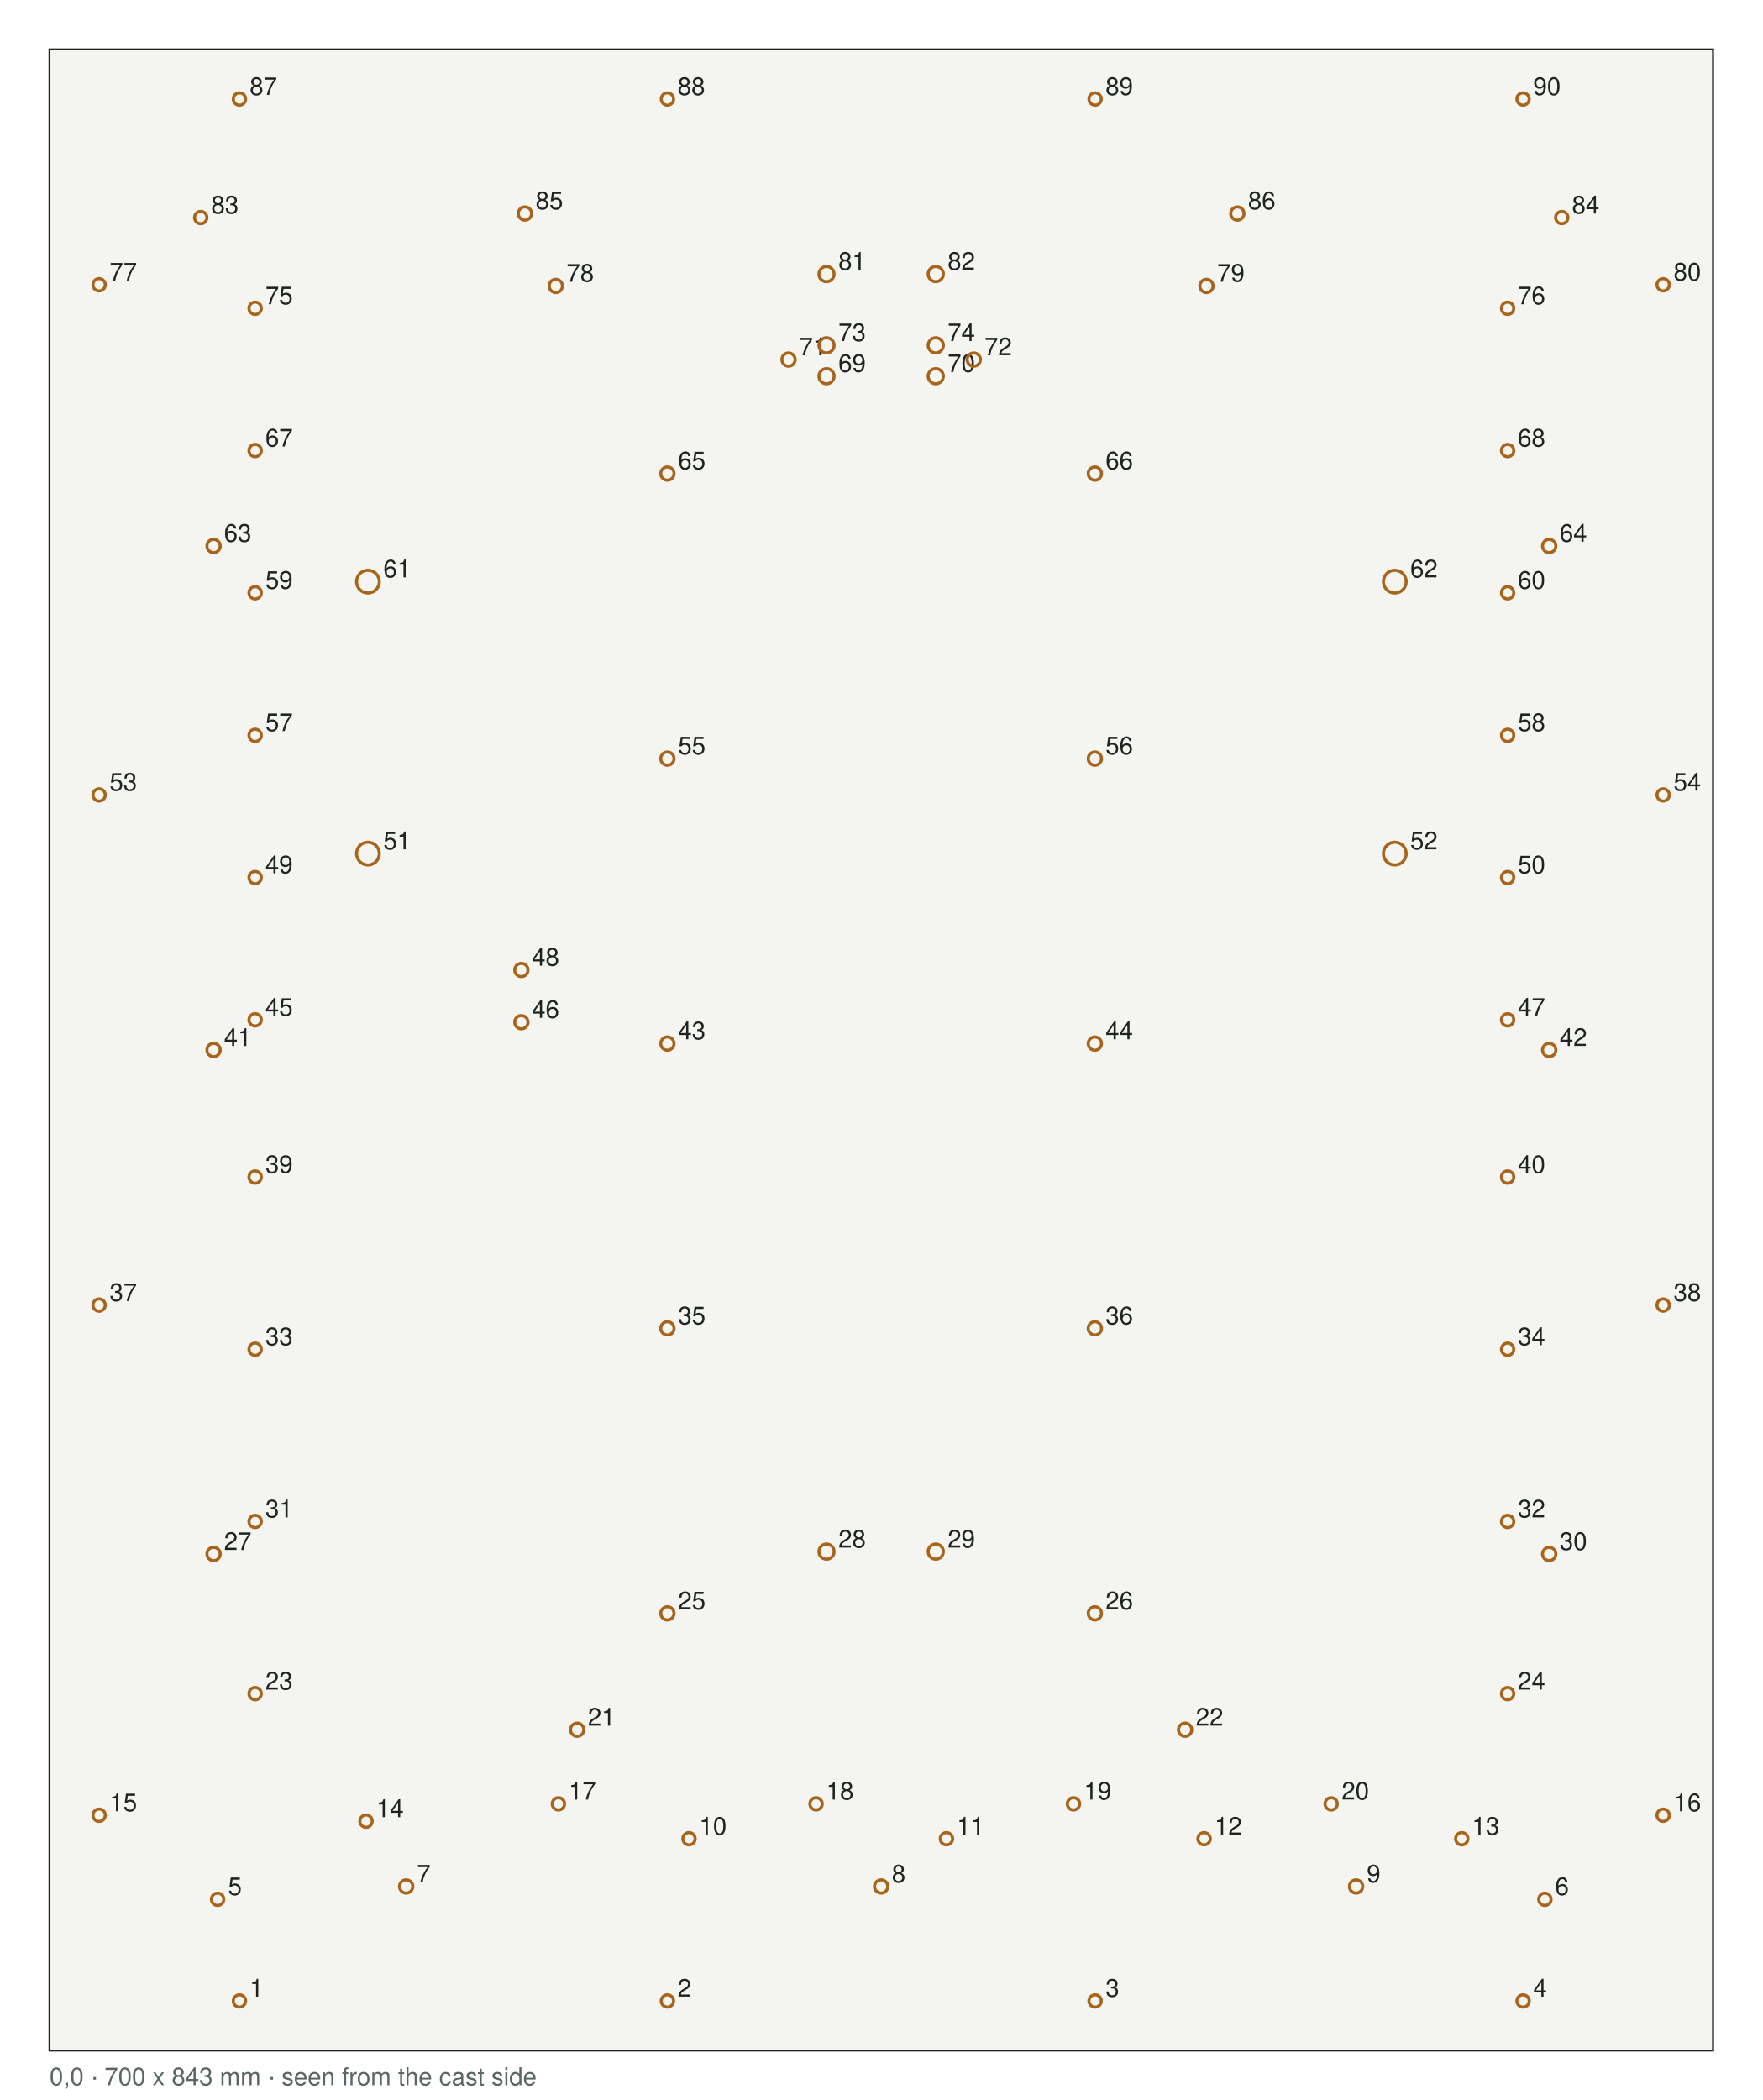
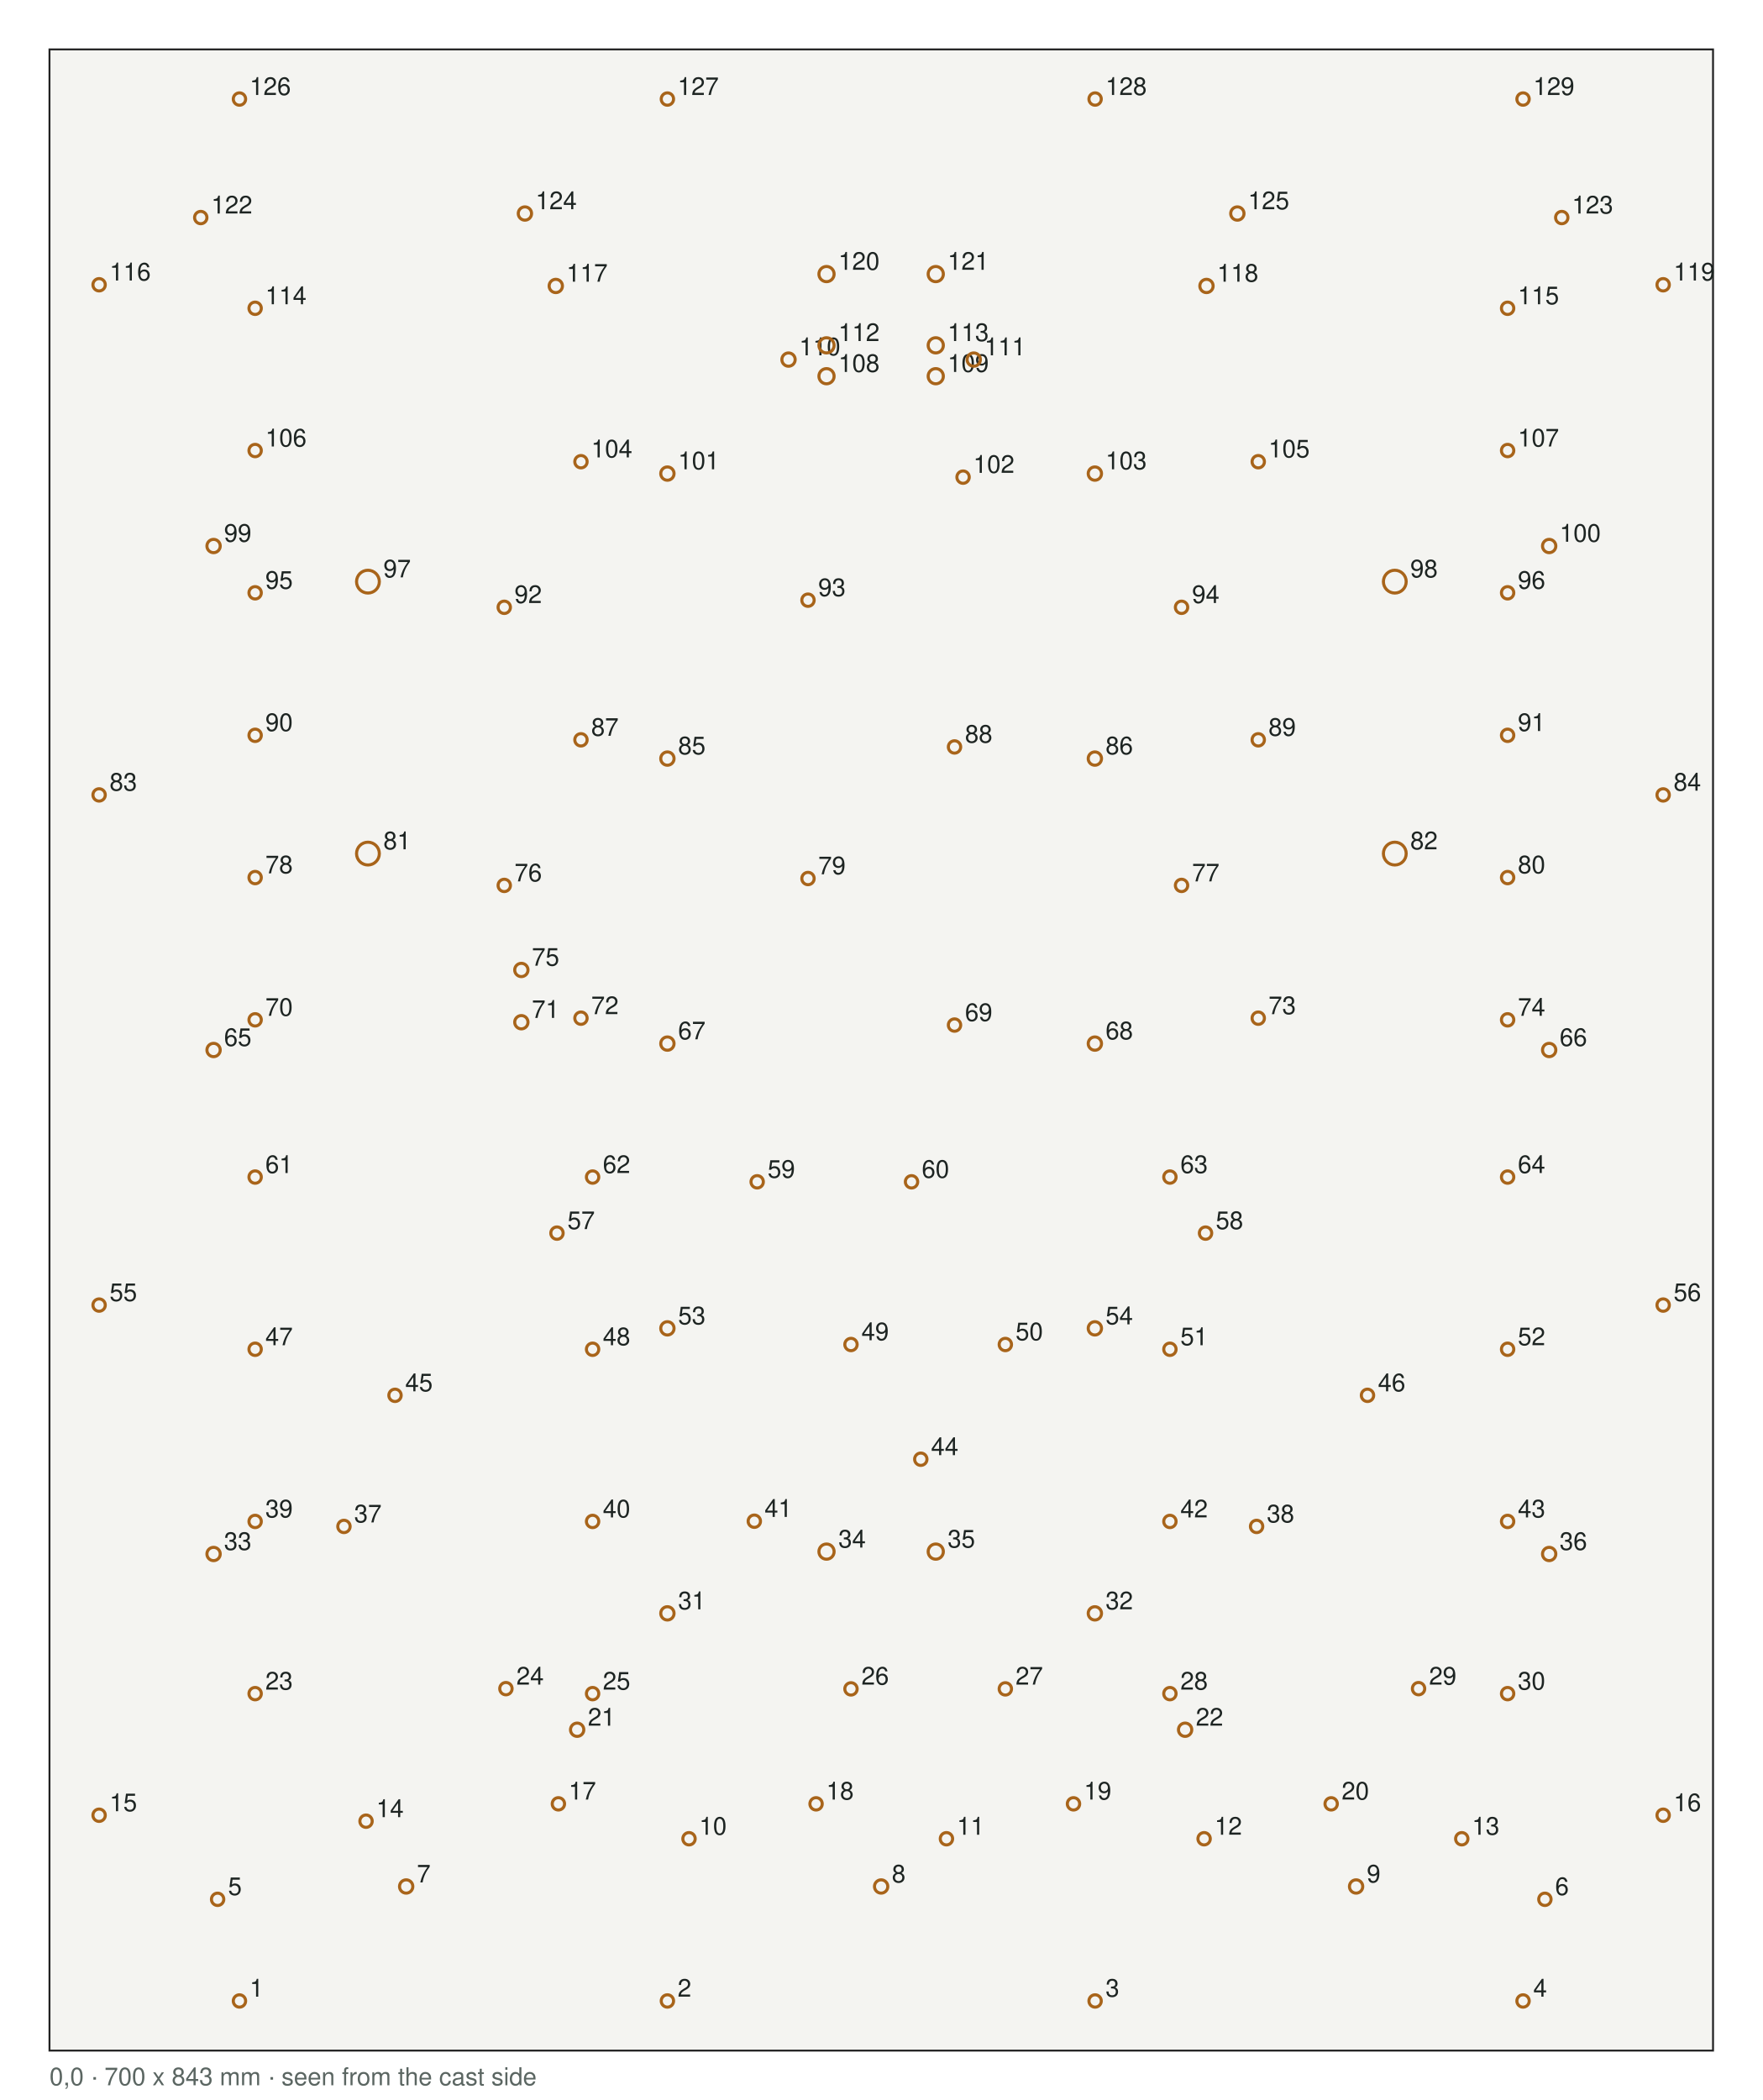
<svg xmlns="http://www.w3.org/2000/svg" viewBox="-20.8 -20.8 742.1 884.2" width="742mm" height="884mm" font-family="Helvetica, Arial, sans-serif">
  <polygon points="0.0,842.6 700.5,842.6 700.5,0.0 0.0,0.0" fill="#f4f4f1" stroke="#222" stroke-width="0.8" />
  <circle cx="80.0" cy="821.7" r="2.6" fill="none" stroke="#a8641a" stroke-width="1.30" />
  <text x="84.3" y="819.9" font-size="10.4" fill="#1d2422">1</text>
  <circle cx="260.2" cy="821.7" r="2.6" fill="none" stroke="#a8641a" stroke-width="1.30" />
  <text x="264.5" y="819.9" font-size="10.4" fill="#1d2422">2</text>
  <circle cx="440.3" cy="821.7" r="2.6" fill="none" stroke="#a8641a" stroke-width="1.30" />
  <text x="444.7" y="819.9" font-size="10.4" fill="#1d2422">3</text>
  <circle cx="620.5" cy="821.7" r="2.6" fill="none" stroke="#a8641a" stroke-width="1.30" />
  <text x="624.8" y="819.9" font-size="10.4" fill="#1d2422">4</text>
  <circle cx="70.8" cy="778.9" r="2.6" fill="none" stroke="#a8641a" stroke-width="1.30" />
  <text x="75.2" y="777.1" font-size="10.4" fill="#1d2422">5</text>
  <circle cx="629.7" cy="778.9" r="2.6" fill="none" stroke="#a8641a" stroke-width="1.30" />
  <text x="634.0" y="777.1" font-size="10.4" fill="#1d2422">6</text>
  <circle cx="150.2" cy="773.5" r="2.8" fill="none" stroke="#a8641a" stroke-width="1.30" />
  <text x="154.7" y="771.8" font-size="10.4" fill="#1d2422">7</text>
  <circle cx="350.2" cy="773.5" r="2.8" fill="none" stroke="#a8641a" stroke-width="1.30" />
  <text x="354.7" y="771.8" font-size="10.4" fill="#1d2422">8</text>
  <circle cx="550.2" cy="773.5" r="2.8" fill="none" stroke="#a8641a" stroke-width="1.30" />
  <text x="554.7" y="771.8" font-size="10.4" fill="#1d2422">9</text>
  <circle cx="269.3" cy="753.4" r="2.6" fill="none" stroke="#a8641a" stroke-width="1.30" />
  <text x="273.6" y="751.7" font-size="10.4" fill="#1d2422">10</text>
  <circle cx="377.7" cy="753.4" r="2.6" fill="none" stroke="#a8641a" stroke-width="1.30" />
  <text x="382.1" y="751.7" font-size="10.4" fill="#1d2422">11</text>
  <circle cx="486.2" cy="753.4" r="2.6" fill="none" stroke="#a8641a" stroke-width="1.30" />
  <text x="490.6" y="751.7" font-size="10.4" fill="#1d2422">12</text>
  <circle cx="594.7" cy="753.4" r="2.6" fill="none" stroke="#a8641a" stroke-width="1.30" />
  <text x="599.0" y="751.7" font-size="10.4" fill="#1d2422">13</text>
  <circle cx="133.3" cy="746.0" r="2.6" fill="none" stroke="#a8641a" stroke-width="1.30" />
  <text x="137.6" y="744.3" font-size="10.4" fill="#1d2422">14</text>
  <circle cx="20.9" cy="743.5" r="2.6" fill="none" stroke="#a8641a" stroke-width="1.30" />
  <text x="25.3" y="741.8" font-size="10.4" fill="#1d2422">15</text>
  <circle cx="679.5" cy="743.5" r="2.6" fill="none" stroke="#a8641a" stroke-width="1.30" />
  <text x="683.9" y="741.8" font-size="10.4" fill="#1d2422">16</text>
  <circle cx="214.3" cy="738.7" r="2.6" fill="none" stroke="#a8641a" stroke-width="1.30" />
  <text x="218.6" y="736.9" font-size="10.4" fill="#1d2422">17</text>
  <circle cx="322.8" cy="738.7" r="2.6" fill="none" stroke="#a8641a" stroke-width="1.30" />
  <text x="327.1" y="736.9" font-size="10.4" fill="#1d2422">18</text>
  <circle cx="431.2" cy="738.7" r="2.6" fill="none" stroke="#a8641a" stroke-width="1.30" />
  <text x="435.6" y="736.9" font-size="10.4" fill="#1d2422">19</text>
  <circle cx="539.7" cy="738.7" r="2.6" fill="none" stroke="#a8641a" stroke-width="1.30" />
  <text x="544.1" y="736.9" font-size="10.4" fill="#1d2422">20</text>
  <circle cx="222.2" cy="707.5" r="2.8" fill="none" stroke="#a8641a" stroke-width="1.30" />
  <text x="226.7" y="705.8" font-size="10.4" fill="#1d2422">21</text>
  <circle cx="478.2" cy="707.5" r="2.8" fill="none" stroke="#a8641a" stroke-width="1.30" />
  <text x="482.7" y="705.8" font-size="10.4" fill="#1d2422">22</text>
  <circle cx="86.6" cy="692.3" r="2.6" fill="none" stroke="#a8641a" stroke-width="1.30" />
  <text x="90.9" y="690.6" font-size="10.4" fill="#1d2422">23</text>
+   <circle cx="192.2" cy="690.2" r="2.6" fill="none" stroke="#a8641a" stroke-width="1.30" />
+   <text x="196.6" y="688.5" font-size="10.4" fill="#1d2422">24</text>
+   <circle cx="228.7" cy="692.3" r="2.6" fill="none" stroke="#a8641a" stroke-width="1.30" />
+   <text x="233.0" y="690.6" font-size="10.4" fill="#1d2422">25</text>
+   <circle cx="337.5" cy="690.3" r="2.6" fill="none" stroke="#a8641a" stroke-width="1.30" />
+   <text x="341.9" y="688.5" font-size="10.4" fill="#1d2422">26</text>
+   <circle cx="402.5" cy="690.3" r="2.6" fill="none" stroke="#a8641a" stroke-width="1.30" />
+   <text x="406.8" y="688.5" font-size="10.4" fill="#1d2422">27</text>
+   <circle cx="471.8" cy="692.3" r="2.6" fill="none" stroke="#a8641a" stroke-width="1.30" />
+   <text x="476.2" y="690.6" font-size="10.4" fill="#1d2422">28</text>
+   <circle cx="576.5" cy="690.2" r="2.6" fill="none" stroke="#a8641a" stroke-width="1.30" />
+   <text x="580.9" y="688.5" font-size="10.4" fill="#1d2422">29</text>
  <circle cx="614.0" cy="692.3" r="2.6" fill="none" stroke="#a8641a" stroke-width="1.30" />
-   <text x="618.3" y="690.6" font-size="10.4" fill="#1d2422">24</text>
+   <text x="618.3" y="690.6" font-size="10.4" fill="#1d2422">30</text>
  <circle cx="260.2" cy="658.5" r="2.8" fill="none" stroke="#a8641a" stroke-width="1.30" />
-   <text x="264.7" y="656.8" font-size="10.4" fill="#1d2422">25</text>
+   <text x="264.7" y="656.8" font-size="10.4" fill="#1d2422">31</text>
  <circle cx="440.2" cy="658.5" r="2.8" fill="none" stroke="#a8641a" stroke-width="1.30" />
-   <text x="444.7" y="656.8" font-size="10.4" fill="#1d2422">26</text>
+   <text x="444.7" y="656.8" font-size="10.4" fill="#1d2422">32</text>
  <circle cx="69.1" cy="633.5" r="2.8" fill="none" stroke="#a8641a" stroke-width="1.30" />
-   <text x="73.5" y="631.8" font-size="10.4" fill="#1d2422">27</text>
+   <text x="73.5" y="631.8" font-size="10.4" fill="#1d2422">33</text>
  <circle cx="327.2" cy="632.5" r="3.2" fill="none" stroke="#a8641a" stroke-width="1.30" />
-   <text x="332.2" y="630.8" font-size="10.4" fill="#1d2422">28</text>
+   <text x="332.2" y="630.8" font-size="10.4" fill="#1d2422">34</text>
  <circle cx="373.2" cy="632.5" r="3.2" fill="none" stroke="#a8641a" stroke-width="1.30" />
-   <text x="378.2" y="630.8" font-size="10.4" fill="#1d2422">29</text>
+   <text x="378.2" y="630.8" font-size="10.4" fill="#1d2422">35</text>
  <circle cx="631.5" cy="633.5" r="2.8" fill="none" stroke="#a8641a" stroke-width="1.30" />
-   <text x="635.9" y="631.8" font-size="10.4" fill="#1d2422">30</text>
+   <text x="635.9" y="631.8" font-size="10.4" fill="#1d2422">36</text>
+   <circle cx="124.0" cy="621.9" r="2.6" fill="none" stroke="#a8641a" stroke-width="1.30" />
+   <text x="128.3" y="620.2" font-size="10.4" fill="#1d2422">37</text>
+   <circle cx="508.3" cy="621.9" r="2.6" fill="none" stroke="#a8641a" stroke-width="1.30" />
+   <text x="512.6" y="620.2" font-size="10.4" fill="#1d2422">38</text>
  <circle cx="86.6" cy="619.8" r="2.6" fill="none" stroke="#a8641a" stroke-width="1.30" />
-   <text x="90.9" y="618.1" font-size="10.4" fill="#1d2422">31</text>
+   <text x="90.9" y="618.1" font-size="10.4" fill="#1d2422">39</text>
+   <circle cx="228.7" cy="619.8" r="2.6" fill="none" stroke="#a8641a" stroke-width="1.30" />
+   <text x="233.0" y="618.1" font-size="10.4" fill="#1d2422">40</text>
+   <circle cx="296.8" cy="619.7" r="2.6" fill="none" stroke="#a8641a" stroke-width="1.30" />
+   <text x="301.1" y="617.9" font-size="10.4" fill="#1d2422">41</text>
+   <circle cx="471.8" cy="619.8" r="2.6" fill="none" stroke="#a8641a" stroke-width="1.30" />
+   <text x="476.2" y="618.1" font-size="10.4" fill="#1d2422">42</text>
  <circle cx="614.0" cy="619.8" r="2.6" fill="none" stroke="#a8641a" stroke-width="1.30" />
-   <text x="618.3" y="618.1" font-size="10.4" fill="#1d2422">32</text>
+   <text x="618.3" y="618.1" font-size="10.4" fill="#1d2422">43</text>
+   <circle cx="366.9" cy="593.6" r="2.6" fill="none" stroke="#a8641a" stroke-width="1.30" />
+   <text x="371.2" y="591.9" font-size="10.4" fill="#1d2422">44</text>
+   <circle cx="145.5" cy="566.7" r="2.6" fill="none" stroke="#a8641a" stroke-width="1.30" />
+   <text x="149.8" y="565.0" font-size="10.4" fill="#1d2422">45</text>
+   <circle cx="555.0" cy="566.7" r="2.6" fill="none" stroke="#a8641a" stroke-width="1.30" />
+   <text x="559.4" y="565.0" font-size="10.4" fill="#1d2422">46</text>
  <circle cx="86.6" cy="547.3" r="2.6" fill="none" stroke="#a8641a" stroke-width="1.30" />
-   <text x="90.9" y="545.6" font-size="10.4" fill="#1d2422">33</text>
+   <text x="90.9" y="545.6" font-size="10.4" fill="#1d2422">47</text>
+   <circle cx="228.7" cy="547.3" r="2.6" fill="none" stroke="#a8641a" stroke-width="1.30" />
+   <text x="233.0" y="545.6" font-size="10.4" fill="#1d2422">48</text>
+   <circle cx="337.5" cy="545.3" r="2.6" fill="none" stroke="#a8641a" stroke-width="1.30" />
+   <text x="341.9" y="543.5" font-size="10.4" fill="#1d2422">49</text>
+   <circle cx="402.5" cy="545.3" r="2.6" fill="none" stroke="#a8641a" stroke-width="1.30" />
+   <text x="406.8" y="543.5" font-size="10.4" fill="#1d2422">50</text>
+   <circle cx="471.8" cy="547.3" r="2.6" fill="none" stroke="#a8641a" stroke-width="1.30" />
+   <text x="476.2" y="545.6" font-size="10.4" fill="#1d2422">51</text>
  <circle cx="614.0" cy="547.3" r="2.6" fill="none" stroke="#a8641a" stroke-width="1.30" />
-   <text x="618.3" y="545.6" font-size="10.4" fill="#1d2422">34</text>
+   <text x="618.3" y="545.6" font-size="10.4" fill="#1d2422">52</text>
  <circle cx="260.2" cy="538.5" r="2.8" fill="none" stroke="#a8641a" stroke-width="1.30" />
-   <text x="264.7" y="536.8" font-size="10.4" fill="#1d2422">35</text>
+   <text x="264.7" y="536.8" font-size="10.4" fill="#1d2422">53</text>
  <circle cx="440.2" cy="538.5" r="2.8" fill="none" stroke="#a8641a" stroke-width="1.30" />
-   <text x="444.7" y="536.8" font-size="10.4" fill="#1d2422">36</text>
+   <text x="444.7" y="536.8" font-size="10.4" fill="#1d2422">54</text>
  <circle cx="20.9" cy="528.7" r="2.6" fill="none" stroke="#a8641a" stroke-width="1.30" />
-   <text x="25.3" y="527.0" font-size="10.4" fill="#1d2422">37</text>
+   <text x="25.3" y="527.0" font-size="10.4" fill="#1d2422">55</text>
  <circle cx="679.5" cy="528.7" r="2.6" fill="none" stroke="#a8641a" stroke-width="1.30" />
-   <text x="683.9" y="527.0" font-size="10.4" fill="#1d2422">38</text>
+   <text x="683.9" y="527.0" font-size="10.4" fill="#1d2422">56</text>
+   <circle cx="213.7" cy="498.4" r="2.6" fill="none" stroke="#a8641a" stroke-width="1.30" />
+   <text x="218.1" y="496.7" font-size="10.4" fill="#1d2422">57</text>
+   <circle cx="486.8" cy="498.4" r="2.6" fill="none" stroke="#a8641a" stroke-width="1.30" />
+   <text x="491.1" y="496.7" font-size="10.4" fill="#1d2422">58</text>
+   <circle cx="298.0" cy="476.8" r="2.6" fill="none" stroke="#a8641a" stroke-width="1.30" />
+   <text x="302.4" y="475.1" font-size="10.4" fill="#1d2422">59</text>
+   <circle cx="363.0" cy="476.8" r="2.6" fill="none" stroke="#a8641a" stroke-width="1.30" />
+   <text x="367.3" y="475.1" font-size="10.4" fill="#1d2422">60</text>
  <circle cx="86.6" cy="474.8" r="2.6" fill="none" stroke="#a8641a" stroke-width="1.30" />
-   <text x="90.9" y="473.1" font-size="10.4" fill="#1d2422">39</text>
+   <text x="90.9" y="473.1" font-size="10.4" fill="#1d2422">61</text>
+   <circle cx="228.7" cy="474.8" r="2.6" fill="none" stroke="#a8641a" stroke-width="1.30" />
+   <text x="233.0" y="473.1" font-size="10.4" fill="#1d2422">62</text>
+   <circle cx="471.8" cy="474.8" r="2.6" fill="none" stroke="#a8641a" stroke-width="1.30" />
+   <text x="476.2" y="473.1" font-size="10.4" fill="#1d2422">63</text>
  <circle cx="614.0" cy="474.8" r="2.6" fill="none" stroke="#a8641a" stroke-width="1.30" />
-   <text x="618.3" y="473.1" font-size="10.4" fill="#1d2422">40</text>
+   <text x="618.3" y="473.1" font-size="10.4" fill="#1d2422">64</text>
  <circle cx="69.1" cy="421.3" r="2.8" fill="none" stroke="#a8641a" stroke-width="1.30" />
-   <text x="73.5" y="419.6" font-size="10.4" fill="#1d2422">41</text>
+   <text x="73.5" y="419.6" font-size="10.4" fill="#1d2422">65</text>
  <circle cx="631.5" cy="421.3" r="2.8" fill="none" stroke="#a8641a" stroke-width="1.30" />
-   <text x="635.9" y="419.6" font-size="10.4" fill="#1d2422">42</text>
+   <text x="635.9" y="419.6" font-size="10.4" fill="#1d2422">66</text>
  <circle cx="260.2" cy="418.6" r="2.8" fill="none" stroke="#a8641a" stroke-width="1.30" />
-   <text x="264.7" y="416.8" font-size="10.4" fill="#1d2422">43</text>
+   <text x="264.7" y="416.8" font-size="10.4" fill="#1d2422">67</text>
  <circle cx="440.2" cy="418.6" r="2.8" fill="none" stroke="#a8641a" stroke-width="1.30" />
-   <text x="444.7" y="416.8" font-size="10.4" fill="#1d2422">44</text>
+   <text x="444.7" y="416.8" font-size="10.4" fill="#1d2422">68</text>
+   <circle cx="381.1" cy="410.8" r="2.6" fill="none" stroke="#a8641a" stroke-width="1.30" />
+   <text x="385.5" y="409.1" font-size="10.4" fill="#1d2422">69</text>
  <circle cx="86.6" cy="408.6" r="2.6" fill="none" stroke="#a8641a" stroke-width="1.30" />
-   <text x="90.9" y="406.9" font-size="10.4" fill="#1d2422">45</text>
+   <text x="90.9" y="406.9" font-size="10.4" fill="#1d2422">70</text>
  <circle cx="198.7" cy="409.6" r="2.8" fill="none" stroke="#a8641a" stroke-width="1.30" />
-   <text x="203.1" y="407.8" font-size="10.4" fill="#1d2422">46</text>
+   <text x="203.1" y="407.8" font-size="10.4" fill="#1d2422">71</text>
+   <circle cx="223.8" cy="407.9" r="2.6" fill="none" stroke="#a8641a" stroke-width="1.30" />
+   <text x="228.1" y="406.2" font-size="10.4" fill="#1d2422">72</text>
+   <circle cx="509.0" cy="407.9" r="2.6" fill="none" stroke="#a8641a" stroke-width="1.30" />
+   <text x="513.3" y="406.2" font-size="10.4" fill="#1d2422">73</text>
  <circle cx="614.0" cy="408.6" r="2.6" fill="none" stroke="#a8641a" stroke-width="1.30" />
-   <text x="618.3" y="406.9" font-size="10.4" fill="#1d2422">47</text>
+   <text x="618.3" y="406.9" font-size="10.4" fill="#1d2422">74</text>
  <circle cx="198.7" cy="387.6" r="2.8" fill="none" stroke="#a8641a" stroke-width="1.30" />
-   <text x="203.1" y="385.8" font-size="10.4" fill="#1d2422">48</text>
+   <text x="203.1" y="385.8" font-size="10.4" fill="#1d2422">75</text>
+   <circle cx="191.5" cy="352.0" r="2.6" fill="none" stroke="#a8641a" stroke-width="1.30" />
+   <text x="195.8" y="350.3" font-size="10.4" fill="#1d2422">76</text>
+   <circle cx="476.7" cy="352.0" r="2.6" fill="none" stroke="#a8641a" stroke-width="1.30" />
+   <text x="481.1" y="350.3" font-size="10.4" fill="#1d2422">77</text>
  <circle cx="86.6" cy="348.7" r="2.6" fill="none" stroke="#a8641a" stroke-width="1.30" />
-   <text x="90.9" y="346.9" font-size="10.4" fill="#1d2422">49</text>
+   <text x="90.9" y="346.9" font-size="10.4" fill="#1d2422">78</text>
+   <circle cx="319.4" cy="349.1" r="2.6" fill="none" stroke="#a8641a" stroke-width="1.30" />
+   <text x="323.7" y="347.3" font-size="10.4" fill="#1d2422">79</text>
  <circle cx="614.0" cy="348.7" r="2.6" fill="none" stroke="#a8641a" stroke-width="1.30" />
-   <text x="618.3" y="346.9" font-size="10.4" fill="#1d2422">50</text>
+   <text x="618.3" y="346.9" font-size="10.4" fill="#1d2422">80</text>
  <circle cx="134.1" cy="338.6" r="4.8" fill="none" stroke="#a8641a" stroke-width="1.30" />
-   <text x="140.6" y="336.8" font-size="10.4" fill="#1d2422">51</text>
+   <text x="140.6" y="336.8" font-size="10.4" fill="#1d2422">81</text>
  <circle cx="566.5" cy="338.6" r="4.8" fill="none" stroke="#a8641a" stroke-width="1.30" />
-   <text x="573.0" y="336.8" font-size="10.4" fill="#1d2422">52</text>
+   <text x="573.0" y="336.8" font-size="10.4" fill="#1d2422">82</text>
  <circle cx="20.9" cy="313.9" r="2.6" fill="none" stroke="#a8641a" stroke-width="1.30" />
-   <text x="25.3" y="312.1" font-size="10.4" fill="#1d2422">53</text>
+   <text x="25.3" y="312.1" font-size="10.4" fill="#1d2422">83</text>
  <circle cx="679.5" cy="313.9" r="2.6" fill="none" stroke="#a8641a" stroke-width="1.30" />
-   <text x="683.9" y="312.1" font-size="10.4" fill="#1d2422">54</text>
+   <text x="683.9" y="312.1" font-size="10.4" fill="#1d2422">84</text>
  <circle cx="260.2" cy="298.6" r="2.8" fill="none" stroke="#a8641a" stroke-width="1.30" />
-   <text x="264.7" y="296.8" font-size="10.4" fill="#1d2422">55</text>
+   <text x="264.7" y="296.8" font-size="10.4" fill="#1d2422">85</text>
  <circle cx="440.2" cy="298.6" r="2.8" fill="none" stroke="#a8641a" stroke-width="1.30" />
-   <text x="444.7" y="296.8" font-size="10.4" fill="#1d2422">56</text>
+   <text x="444.7" y="296.8" font-size="10.4" fill="#1d2422">86</text>
+   <circle cx="223.8" cy="290.7" r="2.6" fill="none" stroke="#a8641a" stroke-width="1.30" />
+   <text x="228.1" y="289.0" font-size="10.4" fill="#1d2422">87</text>
+   <circle cx="381.1" cy="293.7" r="2.6" fill="none" stroke="#a8641a" stroke-width="1.30" />
+   <text x="385.5" y="291.9" font-size="10.4" fill="#1d2422">88</text>
+   <circle cx="509.0" cy="290.7" r="2.6" fill="none" stroke="#a8641a" stroke-width="1.30" />
+   <text x="513.3" y="289.0" font-size="10.4" fill="#1d2422">89</text>
  <circle cx="86.6" cy="288.8" r="2.6" fill="none" stroke="#a8641a" stroke-width="1.30" />
-   <text x="90.9" y="287.0" font-size="10.4" fill="#1d2422">57</text>
+   <text x="90.9" y="287.0" font-size="10.4" fill="#1d2422">90</text>
  <circle cx="614.0" cy="288.8" r="2.6" fill="none" stroke="#a8641a" stroke-width="1.30" />
-   <text x="618.3" y="287.0" font-size="10.4" fill="#1d2422">58</text>
+   <text x="618.3" y="287.0" font-size="10.4" fill="#1d2422">91</text>
+   <circle cx="191.5" cy="234.9" r="2.6" fill="none" stroke="#a8641a" stroke-width="1.30" />
+   <text x="195.8" y="233.1" font-size="10.4" fill="#1d2422">92</text>
+   <circle cx="319.4" cy="231.9" r="2.6" fill="none" stroke="#a8641a" stroke-width="1.30" />
+   <text x="323.7" y="230.2" font-size="10.4" fill="#1d2422">93</text>
+   <circle cx="476.7" cy="234.9" r="2.6" fill="none" stroke="#a8641a" stroke-width="1.30" />
+   <text x="481.1" y="233.1" font-size="10.4" fill="#1d2422">94</text>
  <circle cx="86.6" cy="228.8" r="2.6" fill="none" stroke="#a8641a" stroke-width="1.30" />
-   <text x="90.9" y="227.1" font-size="10.4" fill="#1d2422">59</text>
+   <text x="90.9" y="227.1" font-size="10.4" fill="#1d2422">95</text>
  <circle cx="614.0" cy="228.8" r="2.6" fill="none" stroke="#a8641a" stroke-width="1.30" />
-   <text x="618.3" y="227.1" font-size="10.4" fill="#1d2422">60</text>
+   <text x="618.3" y="227.1" font-size="10.4" fill="#1d2422">96</text>
  <circle cx="134.1" cy="224.1" r="4.8" fill="none" stroke="#a8641a" stroke-width="1.30" />
-   <text x="140.6" y="222.3" font-size="10.4" fill="#1d2422">61</text>
+   <text x="140.6" y="222.3" font-size="10.4" fill="#1d2422">97</text>
  <circle cx="566.5" cy="224.1" r="4.8" fill="none" stroke="#a8641a" stroke-width="1.30" />
-   <text x="573.0" y="222.3" font-size="10.4" fill="#1d2422">62</text>
+   <text x="573.0" y="222.3" font-size="10.4" fill="#1d2422">98</text>
  <circle cx="69.1" cy="209.1" r="2.8" fill="none" stroke="#a8641a" stroke-width="1.30" />
-   <text x="73.5" y="207.3" font-size="10.4" fill="#1d2422">63</text>
+   <text x="73.5" y="207.3" font-size="10.4" fill="#1d2422">99</text>
  <circle cx="631.5" cy="209.1" r="2.8" fill="none" stroke="#a8641a" stroke-width="1.30" />
-   <text x="635.9" y="207.3" font-size="10.4" fill="#1d2422">64</text>
+   <text x="635.9" y="207.3" font-size="10.4" fill="#1d2422">100</text>
  <circle cx="260.2" cy="178.6" r="2.8" fill="none" stroke="#a8641a" stroke-width="1.30" />
-   <text x="264.7" y="176.8" font-size="10.4" fill="#1d2422">65</text>
+   <text x="264.7" y="176.8" font-size="10.4" fill="#1d2422">101</text>
+   <circle cx="384.7" cy="180.1" r="2.6" fill="none" stroke="#a8641a" stroke-width="1.30" />
+   <text x="389.0" y="178.3" font-size="10.4" fill="#1d2422">102</text>
  <circle cx="440.2" cy="178.6" r="2.8" fill="none" stroke="#a8641a" stroke-width="1.30" />
-   <text x="444.7" y="176.8" font-size="10.4" fill="#1d2422">66</text>
+   <text x="444.7" y="176.8" font-size="10.4" fill="#1d2422">103</text>
+   <circle cx="223.8" cy="173.6" r="2.6" fill="none" stroke="#a8641a" stroke-width="1.30" />
+   <text x="228.1" y="171.8" font-size="10.4" fill="#1d2422">104</text>
+   <circle cx="509.0" cy="173.6" r="2.6" fill="none" stroke="#a8641a" stroke-width="1.30" />
+   <text x="513.3" y="171.8" font-size="10.4" fill="#1d2422">105</text>
  <circle cx="86.6" cy="168.9" r="2.6" fill="none" stroke="#a8641a" stroke-width="1.30" />
-   <text x="90.9" y="167.2" font-size="10.4" fill="#1d2422">67</text>
+   <text x="90.9" y="167.2" font-size="10.4" fill="#1d2422">106</text>
  <circle cx="614.0" cy="168.9" r="2.6" fill="none" stroke="#a8641a" stroke-width="1.30" />
-   <text x="618.3" y="167.2" font-size="10.4" fill="#1d2422">68</text>
+   <text x="618.3" y="167.2" font-size="10.4" fill="#1d2422">107</text>
  <circle cx="327.2" cy="137.6" r="3.2" fill="none" stroke="#a8641a" stroke-width="1.30" />
-   <text x="332.2" y="135.8" font-size="10.4" fill="#1d2422">69</text>
+   <text x="332.2" y="135.8" font-size="10.4" fill="#1d2422">108</text>
  <circle cx="373.2" cy="137.6" r="3.2" fill="none" stroke="#a8641a" stroke-width="1.30" />
-   <text x="378.2" y="135.8" font-size="10.4" fill="#1d2422">70</text>
+   <text x="378.2" y="135.8" font-size="10.4" fill="#1d2422">109</text>
  <circle cx="311.2" cy="130.6" r="2.8" fill="none" stroke="#a8641a" stroke-width="1.30" />
-   <text x="315.7" y="128.8" font-size="10.4" fill="#1d2422">71</text>
+   <text x="315.7" y="128.8" font-size="10.4" fill="#1d2422">110</text>
  <circle cx="389.2" cy="130.6" r="2.8" fill="none" stroke="#a8641a" stroke-width="1.30" />
-   <text x="393.7" y="128.8" font-size="10.4" fill="#1d2422">72</text>
+   <text x="393.7" y="128.8" font-size="10.4" fill="#1d2422">111</text>
  <circle cx="327.2" cy="124.6" r="3.2" fill="none" stroke="#a8641a" stroke-width="1.30" />
-   <text x="332.2" y="122.8" font-size="10.4" fill="#1d2422">73</text>
+   <text x="332.2" y="122.8" font-size="10.4" fill="#1d2422">112</text>
  <circle cx="373.2" cy="124.6" r="3.2" fill="none" stroke="#a8641a" stroke-width="1.30" />
-   <text x="378.2" y="122.8" font-size="10.4" fill="#1d2422">74</text>
+   <text x="378.2" y="122.8" font-size="10.4" fill="#1d2422">113</text>
  <circle cx="86.6" cy="109.0" r="2.6" fill="none" stroke="#a8641a" stroke-width="1.30" />
-   <text x="90.9" y="107.3" font-size="10.4" fill="#1d2422">75</text>
+   <text x="90.9" y="107.3" font-size="10.4" fill="#1d2422">114</text>
  <circle cx="614.0" cy="109.0" r="2.6" fill="none" stroke="#a8641a" stroke-width="1.30" />
-   <text x="618.3" y="107.3" font-size="10.4" fill="#1d2422">76</text>
+   <text x="618.3" y="107.3" font-size="10.4" fill="#1d2422">115</text>
  <circle cx="20.9" cy="99.1" r="2.6" fill="none" stroke="#a8641a" stroke-width="1.30" />
-   <text x="25.3" y="97.3" font-size="10.4" fill="#1d2422">77</text>
+   <text x="25.3" y="97.3" font-size="10.4" fill="#1d2422">116</text>
  <circle cx="213.2" cy="99.6" r="2.8" fill="none" stroke="#a8641a" stroke-width="1.30" />
-   <text x="217.7" y="97.8" font-size="10.4" fill="#1d2422">78</text>
+   <text x="217.7" y="97.8" font-size="10.4" fill="#1d2422">117</text>
  <circle cx="487.2" cy="99.6" r="2.8" fill="none" stroke="#a8641a" stroke-width="1.30" />
-   <text x="491.7" y="97.8" font-size="10.4" fill="#1d2422">79</text>
+   <text x="491.7" y="97.8" font-size="10.4" fill="#1d2422">118</text>
  <circle cx="679.5" cy="99.1" r="2.6" fill="none" stroke="#a8641a" stroke-width="1.30" />
-   <text x="683.9" y="97.3" font-size="10.4" fill="#1d2422">80</text>
+   <text x="683.9" y="97.3" font-size="10.4" fill="#1d2422">119</text>
  <circle cx="327.2" cy="94.6" r="3.2" fill="none" stroke="#a8641a" stroke-width="1.30" />
-   <text x="332.2" y="92.8" font-size="10.4" fill="#1d2422">81</text>
+   <text x="332.2" y="92.8" font-size="10.4" fill="#1d2422">120</text>
  <circle cx="373.2" cy="94.6" r="3.2" fill="none" stroke="#a8641a" stroke-width="1.30" />
-   <text x="378.2" y="92.8" font-size="10.4" fill="#1d2422">82</text>
+   <text x="378.2" y="92.8" font-size="10.4" fill="#1d2422">121</text>
  <circle cx="63.7" cy="70.8" r="2.6" fill="none" stroke="#a8641a" stroke-width="1.30" />
-   <text x="68.1" y="69.1" font-size="10.4" fill="#1d2422">83</text>
+   <text x="68.1" y="69.1" font-size="10.4" fill="#1d2422">122</text>
  <circle cx="636.8" cy="70.8" r="2.6" fill="none" stroke="#a8641a" stroke-width="1.30" />
-   <text x="641.1" y="69.1" font-size="10.4" fill="#1d2422">84</text>
+   <text x="641.1" y="69.1" font-size="10.4" fill="#1d2422">123</text>
  <circle cx="200.2" cy="69.1" r="2.8" fill="none" stroke="#a8641a" stroke-width="1.30" />
-   <text x="204.7" y="67.3" font-size="10.4" fill="#1d2422">85</text>
+   <text x="204.7" y="67.3" font-size="10.4" fill="#1d2422">124</text>
  <circle cx="500.2" cy="69.1" r="2.8" fill="none" stroke="#a8641a" stroke-width="1.30" />
-   <text x="504.7" y="67.3" font-size="10.4" fill="#1d2422">86</text>
+   <text x="504.7" y="67.3" font-size="10.4" fill="#1d2422">125</text>
  <circle cx="80.0" cy="20.9" r="2.6" fill="none" stroke="#a8641a" stroke-width="1.30" />
-   <text x="84.3" y="19.2" font-size="10.4" fill="#1d2422">87</text>
+   <text x="84.3" y="19.2" font-size="10.4" fill="#1d2422">126</text>
  <circle cx="260.2" cy="20.9" r="2.6" fill="none" stroke="#a8641a" stroke-width="1.30" />
-   <text x="264.5" y="19.2" font-size="10.4" fill="#1d2422">88</text>
+   <text x="264.5" y="19.2" font-size="10.4" fill="#1d2422">127</text>
  <circle cx="440.3" cy="20.9" r="2.6" fill="none" stroke="#a8641a" stroke-width="1.30" />
-   <text x="444.7" y="19.2" font-size="10.4" fill="#1d2422">89</text>
+   <text x="444.7" y="19.2" font-size="10.4" fill="#1d2422">128</text>
  <circle cx="620.5" cy="20.9" r="2.6" fill="none" stroke="#a8641a" stroke-width="1.30" />
-   <text x="624.8" y="19.2" font-size="10.4" fill="#1d2422">90</text>
+   <text x="624.8" y="19.2" font-size="10.4" fill="#1d2422">129</text>
  <text x="0" y="857.2" font-size="10.4" fill="#5b6662">0,0 · 700 x 843 mm · seen from the cast side</text>
</svg>
